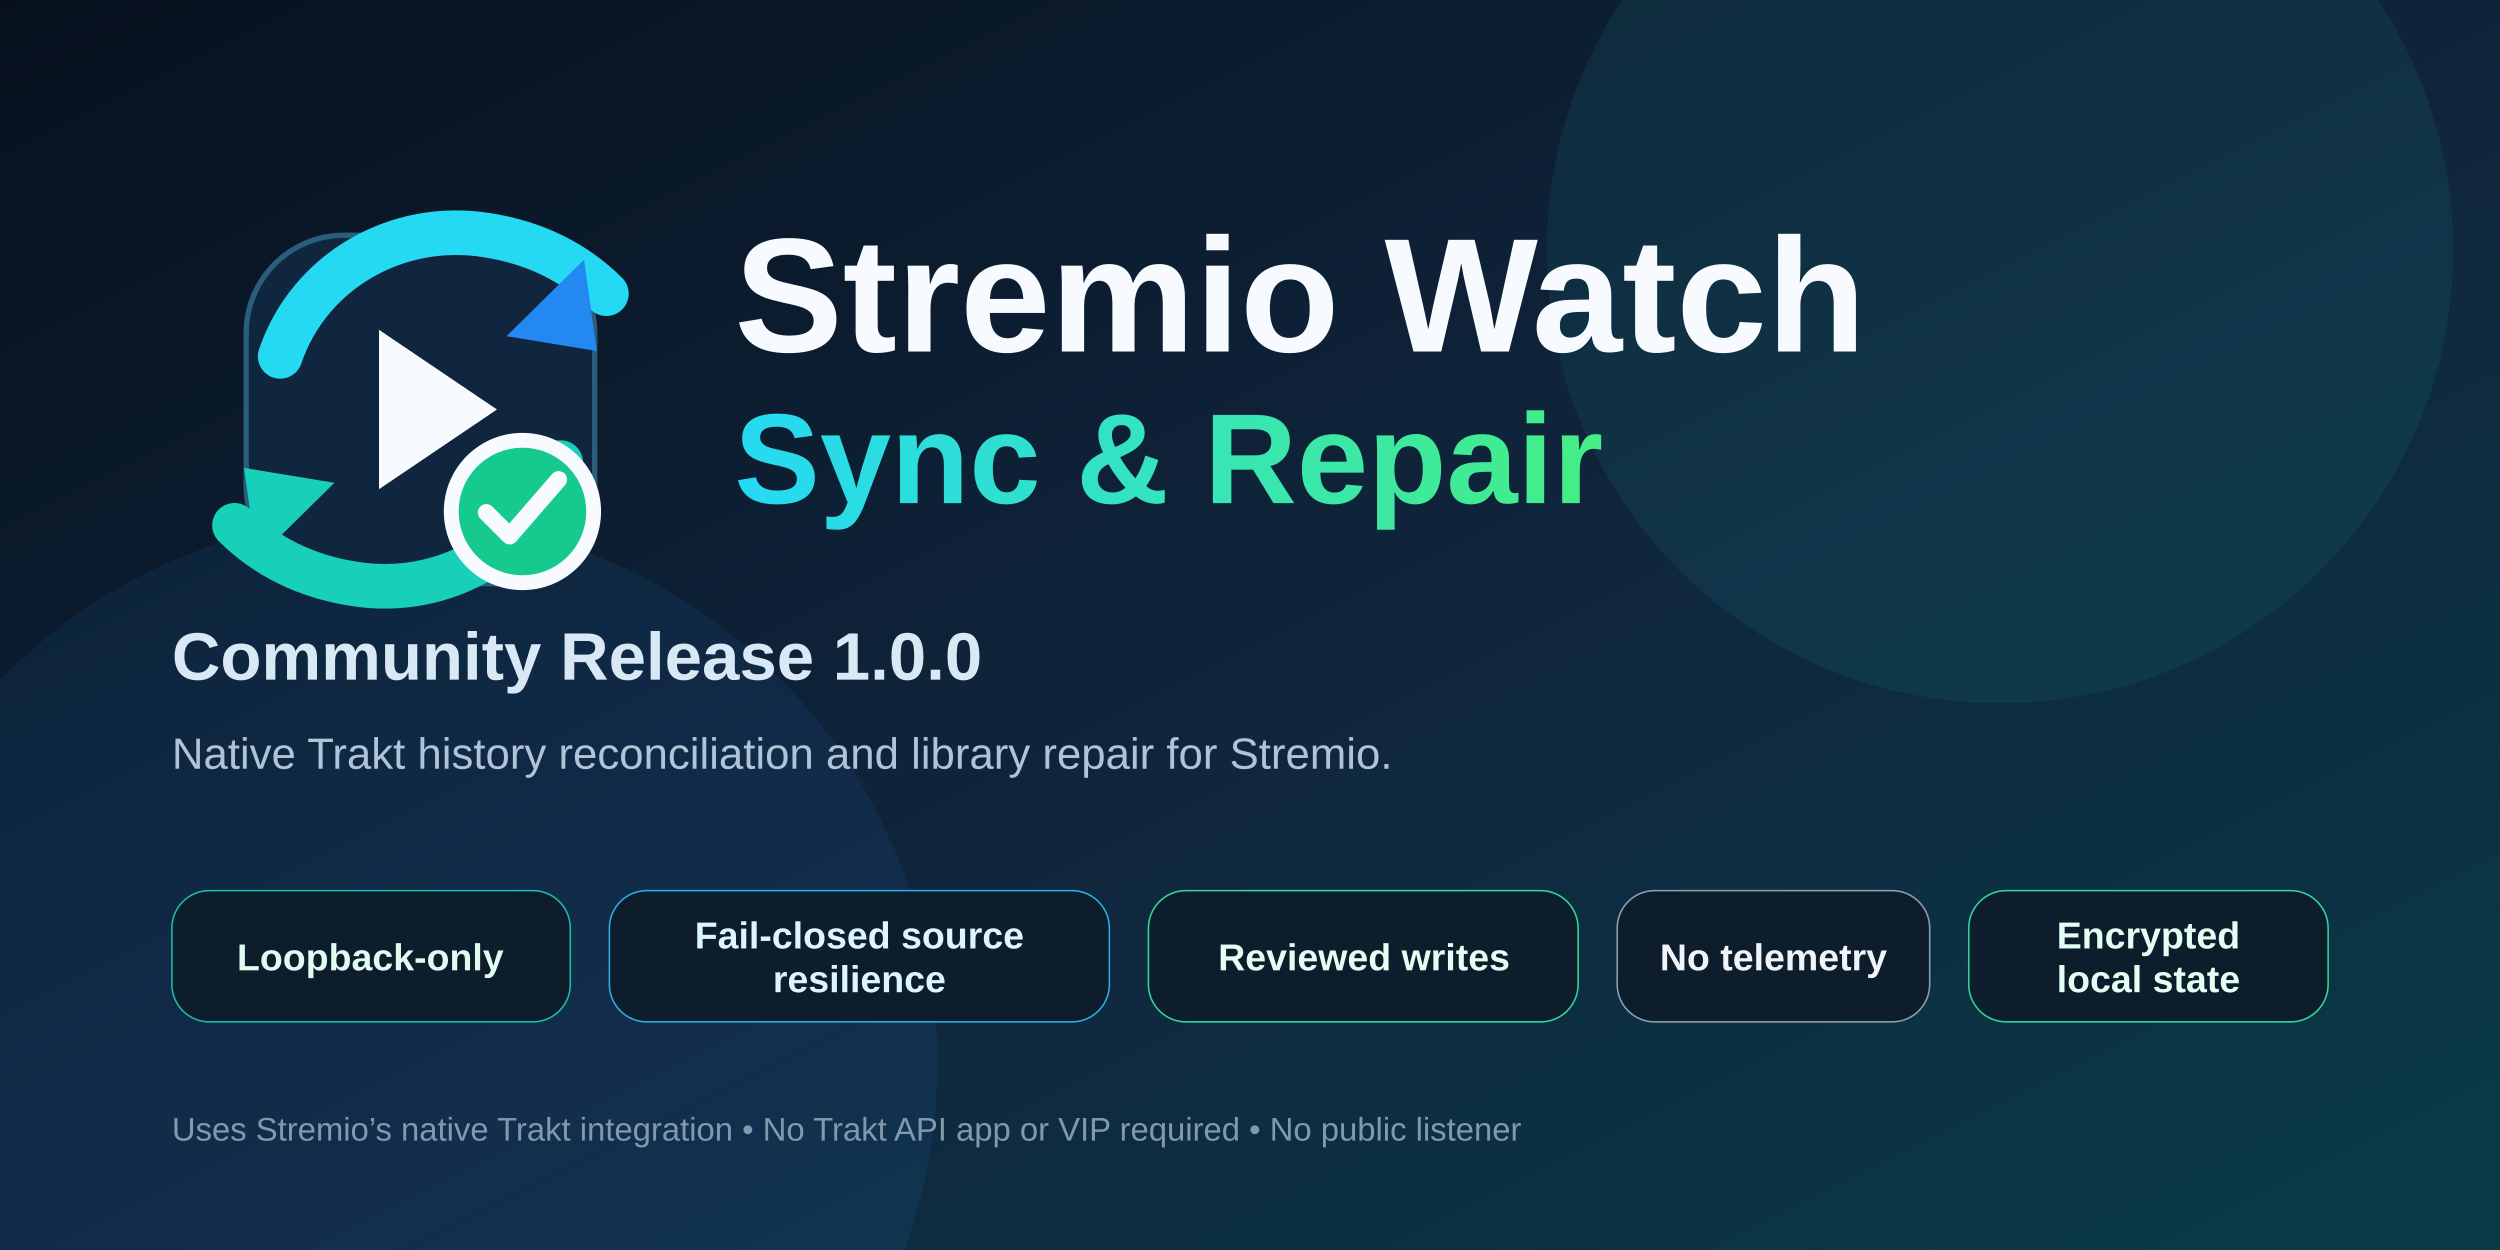
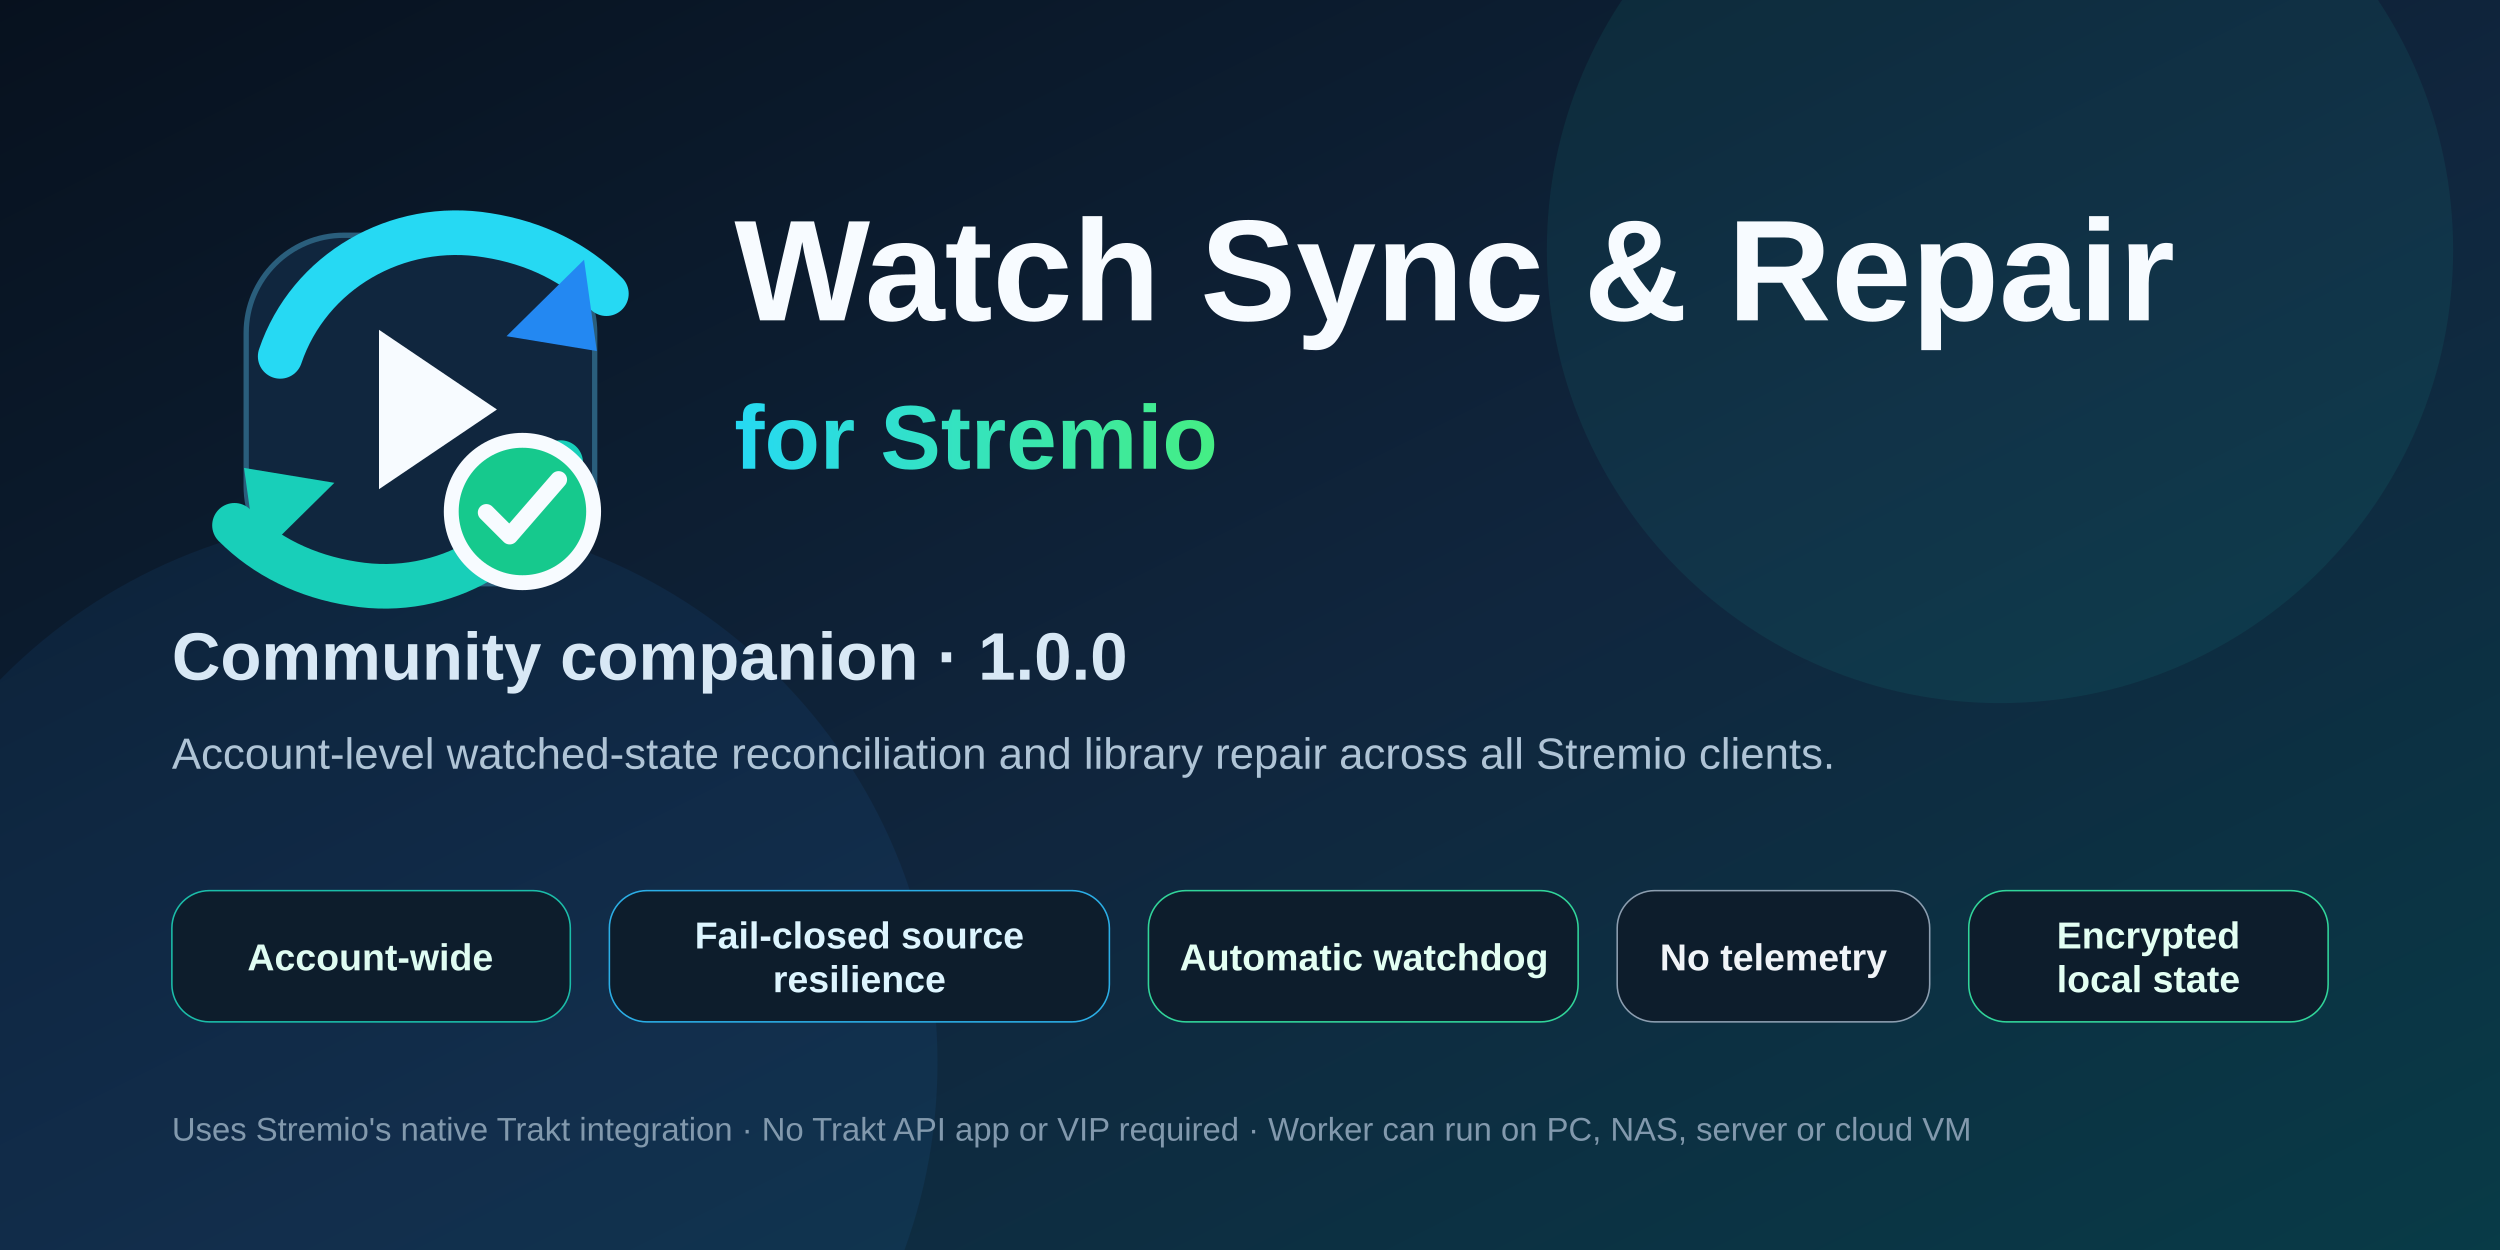
<svg xmlns="http://www.w3.org/2000/svg" viewBox="0 0 1600 800" role="img" aria-labelledby="t d">
  <defs>
    <linearGradient id="bg" x1="0" y1="0" x2="1" y2="1">
      <stop stop-color="#07111E" />
      <stop offset=".55" stop-color="#10263E" />
      <stop offset="1" stop-color="#083B47" />
    </linearGradient>
    <linearGradient id="a" x1="0" x2="1">
      <stop stop-color="#26D9F3" />
      <stop offset="1" stop-color="#45EE84" />
    </linearGradient>
  </defs>
  <rect width="1600" height="800" fill="url(#bg)" />
  <circle cx="1280" cy="160" r="290" fill="#18CFB9" opacity=".08" />
  <circle cx="250" cy="680" r="350" fill="#2388F2" opacity=".08" />
  <g transform="translate(95 88) scale(.68)">
    <rect x="92" y="92" width="328" height="328" rx="92" fill="#10263E" stroke="#2A5E7C" stroke-width="5" />
    <path d="M124 206C151 126 234 78 319 92c45 7 83 26 112 55" fill="none" stroke="#26D9F3" stroke-width="42" stroke-linecap="round" />
    <path d="M410 115l12 86-85-14z" fill="#2388F2" />
    <path d="M388 306c-27 80-110 128-195 114-45-7-83-26-112-55" fill="none" stroke="#18CFB9" stroke-width="42" stroke-linecap="round" />
    <path d="M102 397l-12-86 85 14z" fill="#18CFB9" />
    <path d="M217 181l111 75-111 75z" fill="#F7FBFF" />
    <circle cx="352" cy="352" r="67" fill="#16C98D" stroke="#F7FBFF" stroke-width="14" />
    <path d="M318 353l22 22 46-53" fill="none" stroke="#F7FBFF" stroke-width="16" stroke-linecap="round" stroke-linejoin="round" />
  </g>
-   <text x="470" y="225" font-family="Segoe UI,Arial,sans-serif" font-size="104" font-weight="760" fill="#F7FBFF">Stremio Watch</text>
-   <text x="470" y="322" font-family="Segoe UI,Arial,sans-serif" font-size="82" font-weight="730" fill="url(#a)">Sync &amp; Repair</text>
-   <text x="110" y="435" font-family="Segoe UI,Arial,sans-serif" font-size="43" font-weight="650" fill="#D8E8F5">Community Release 1.0.0</text>
-   <text x="110" y="492" font-family="Segoe UI,Arial,sans-serif" font-size="28" fill="#AFC4D6">Native Trakt history reconciliation and library repair for Stremio.</text>
+   <text x="470" y="205" font-family="Segoe UI,Arial,sans-serif" font-size="92" font-weight="760" fill="#F7FBFF">Watch Sync &amp; Repair</text>
+   <text x="470" y="300" font-family="Segoe UI,Arial,sans-serif" font-size="58" font-weight="700" fill="url(#a)">for Stremio</text>
+   <text x="110" y="435" font-family="Segoe UI,Arial,sans-serif" font-size="43" font-weight="650" fill="#D8E8F5">Community companion · 1.0.0</text>
+   <text x="110" y="492" font-family="Segoe UI,Arial,sans-serif" font-size="28" fill="#AFC4D6">Account-level watched-state reconciliation and library repair across all Stremio clients.</text>
  <g font-family="Segoe UI,Arial,sans-serif" font-size="24" font-weight="650">
    <g transform="translate(110 570)">
      <rect width="255" height="84" rx="24" fill="#0D1D2C" stroke="#1BBDA9" />
-       <text x="127" y="51" text-anchor="middle" fill="#DFFCF2">Loopback-only</text>
+       <text x="127" y="51" text-anchor="middle" fill="#DFFCF2">Account-wide</text>
    </g>
    <g transform="translate(390 570)">
      <rect width="320" height="84" rx="24" fill="#0D1D2C" stroke="#2BAEE6" />
      <text x="160" y="37" text-anchor="middle" fill="#DDF5FF">Fail-closed source</text>
      <text x="160" y="65" text-anchor="middle" fill="#DDF5FF">resilience</text>
    </g>
    <g transform="translate(735 570)">
      <rect width="275" height="84" rx="24" fill="#0D1D2C" stroke="#31D59A" />
-       <text x="138" y="51" text-anchor="middle" fill="#E3FFF3">Reviewed writes</text>
+       <text x="138" y="51" text-anchor="middle" fill="#E3FFF3">Automatic watchdog</text>
    </g>
    <g transform="translate(1035 570)">
      <rect width="200" height="84" rx="24" fill="#0D1D2C" stroke="#8C9EB0" />
      <text x="100" y="51" text-anchor="middle" fill="#F0F4F8">No telemetry</text>
    </g>
    <g transform="translate(1260 570)">
      <rect width="230" height="84" rx="24" fill="#0D1D2C" stroke="#31D59A" />
      <text x="115" y="37" text-anchor="middle" fill="#E3FFF3">Encrypted</text>
      <text x="115" y="65" text-anchor="middle" fill="#E3FFF3">local state</text>
    </g>
  </g>
-   <text x="110" y="730" font-family="Segoe UI,Arial,sans-serif" font-size="21" fill="#8299AD">Uses Stremio’s native Trakt integration  •  No Trakt API app or VIP required  •  No public listener</text>
+   <text x="110" y="730" font-family="Segoe UI,Arial,sans-serif" font-size="21" fill="#8299AD">Uses Stremio's native Trakt integration · No Trakt API app or VIP required · Worker can run on PC, NAS, server or cloud VM</text>
</svg>
